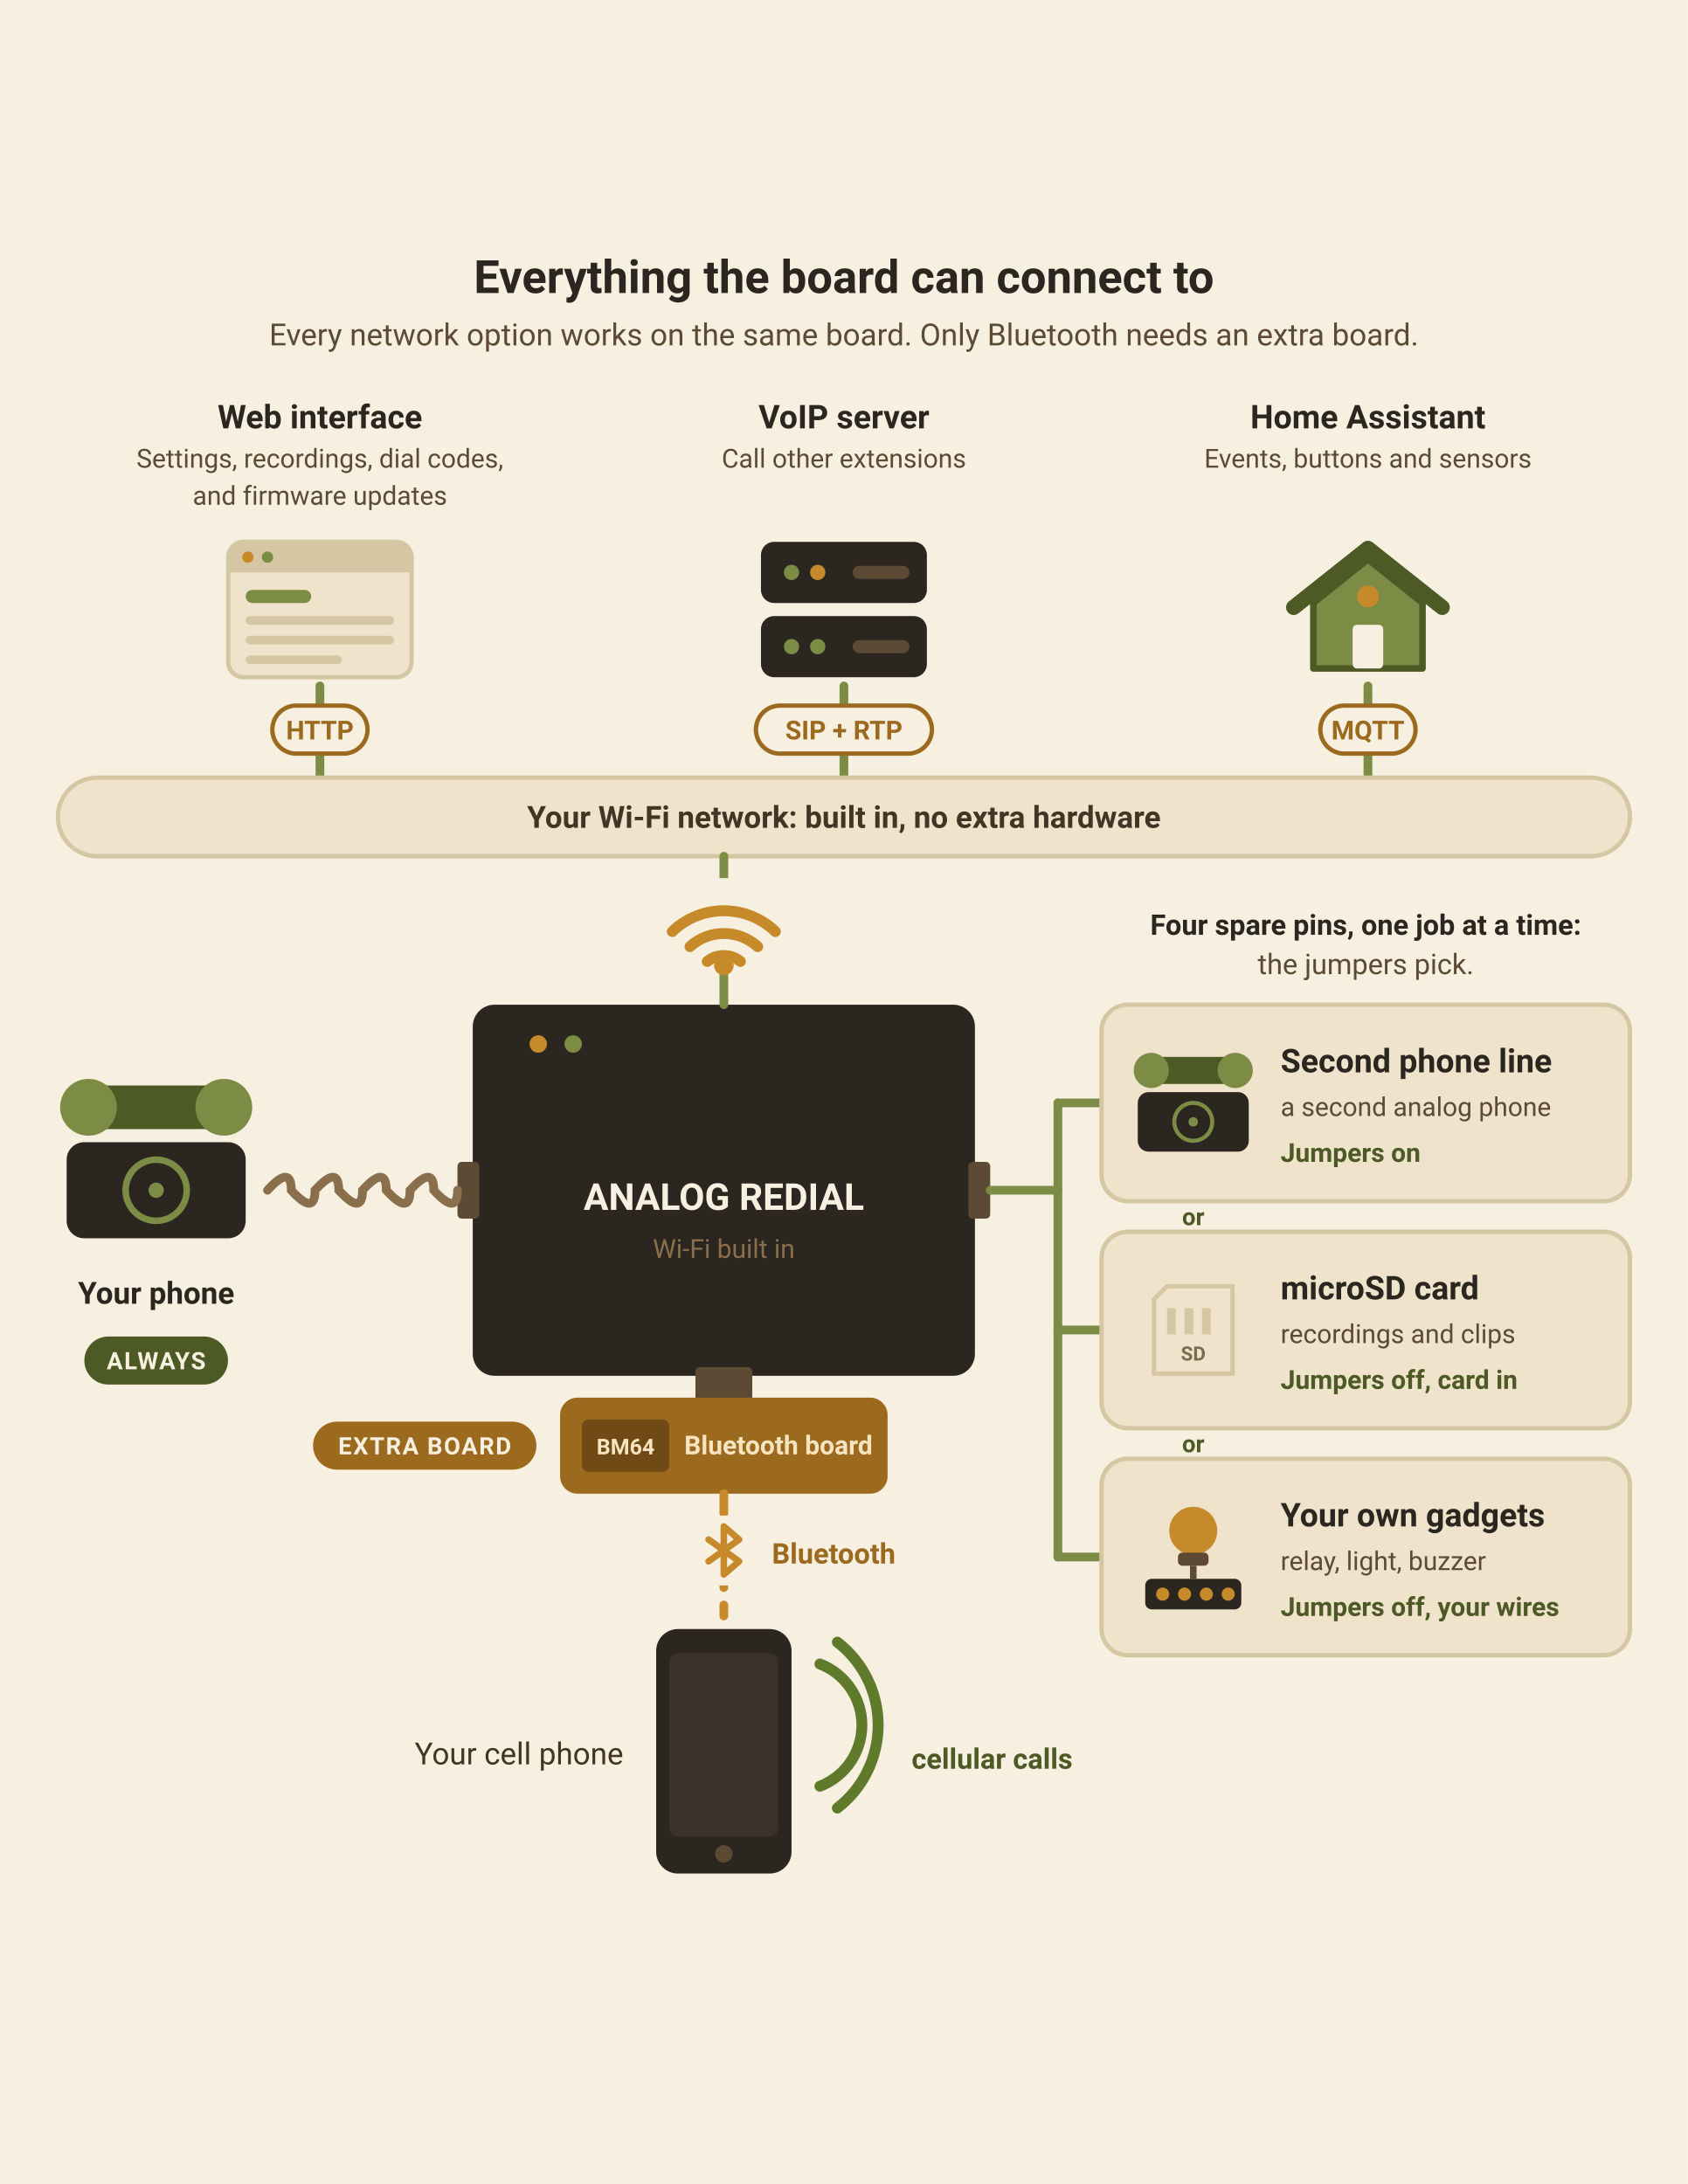
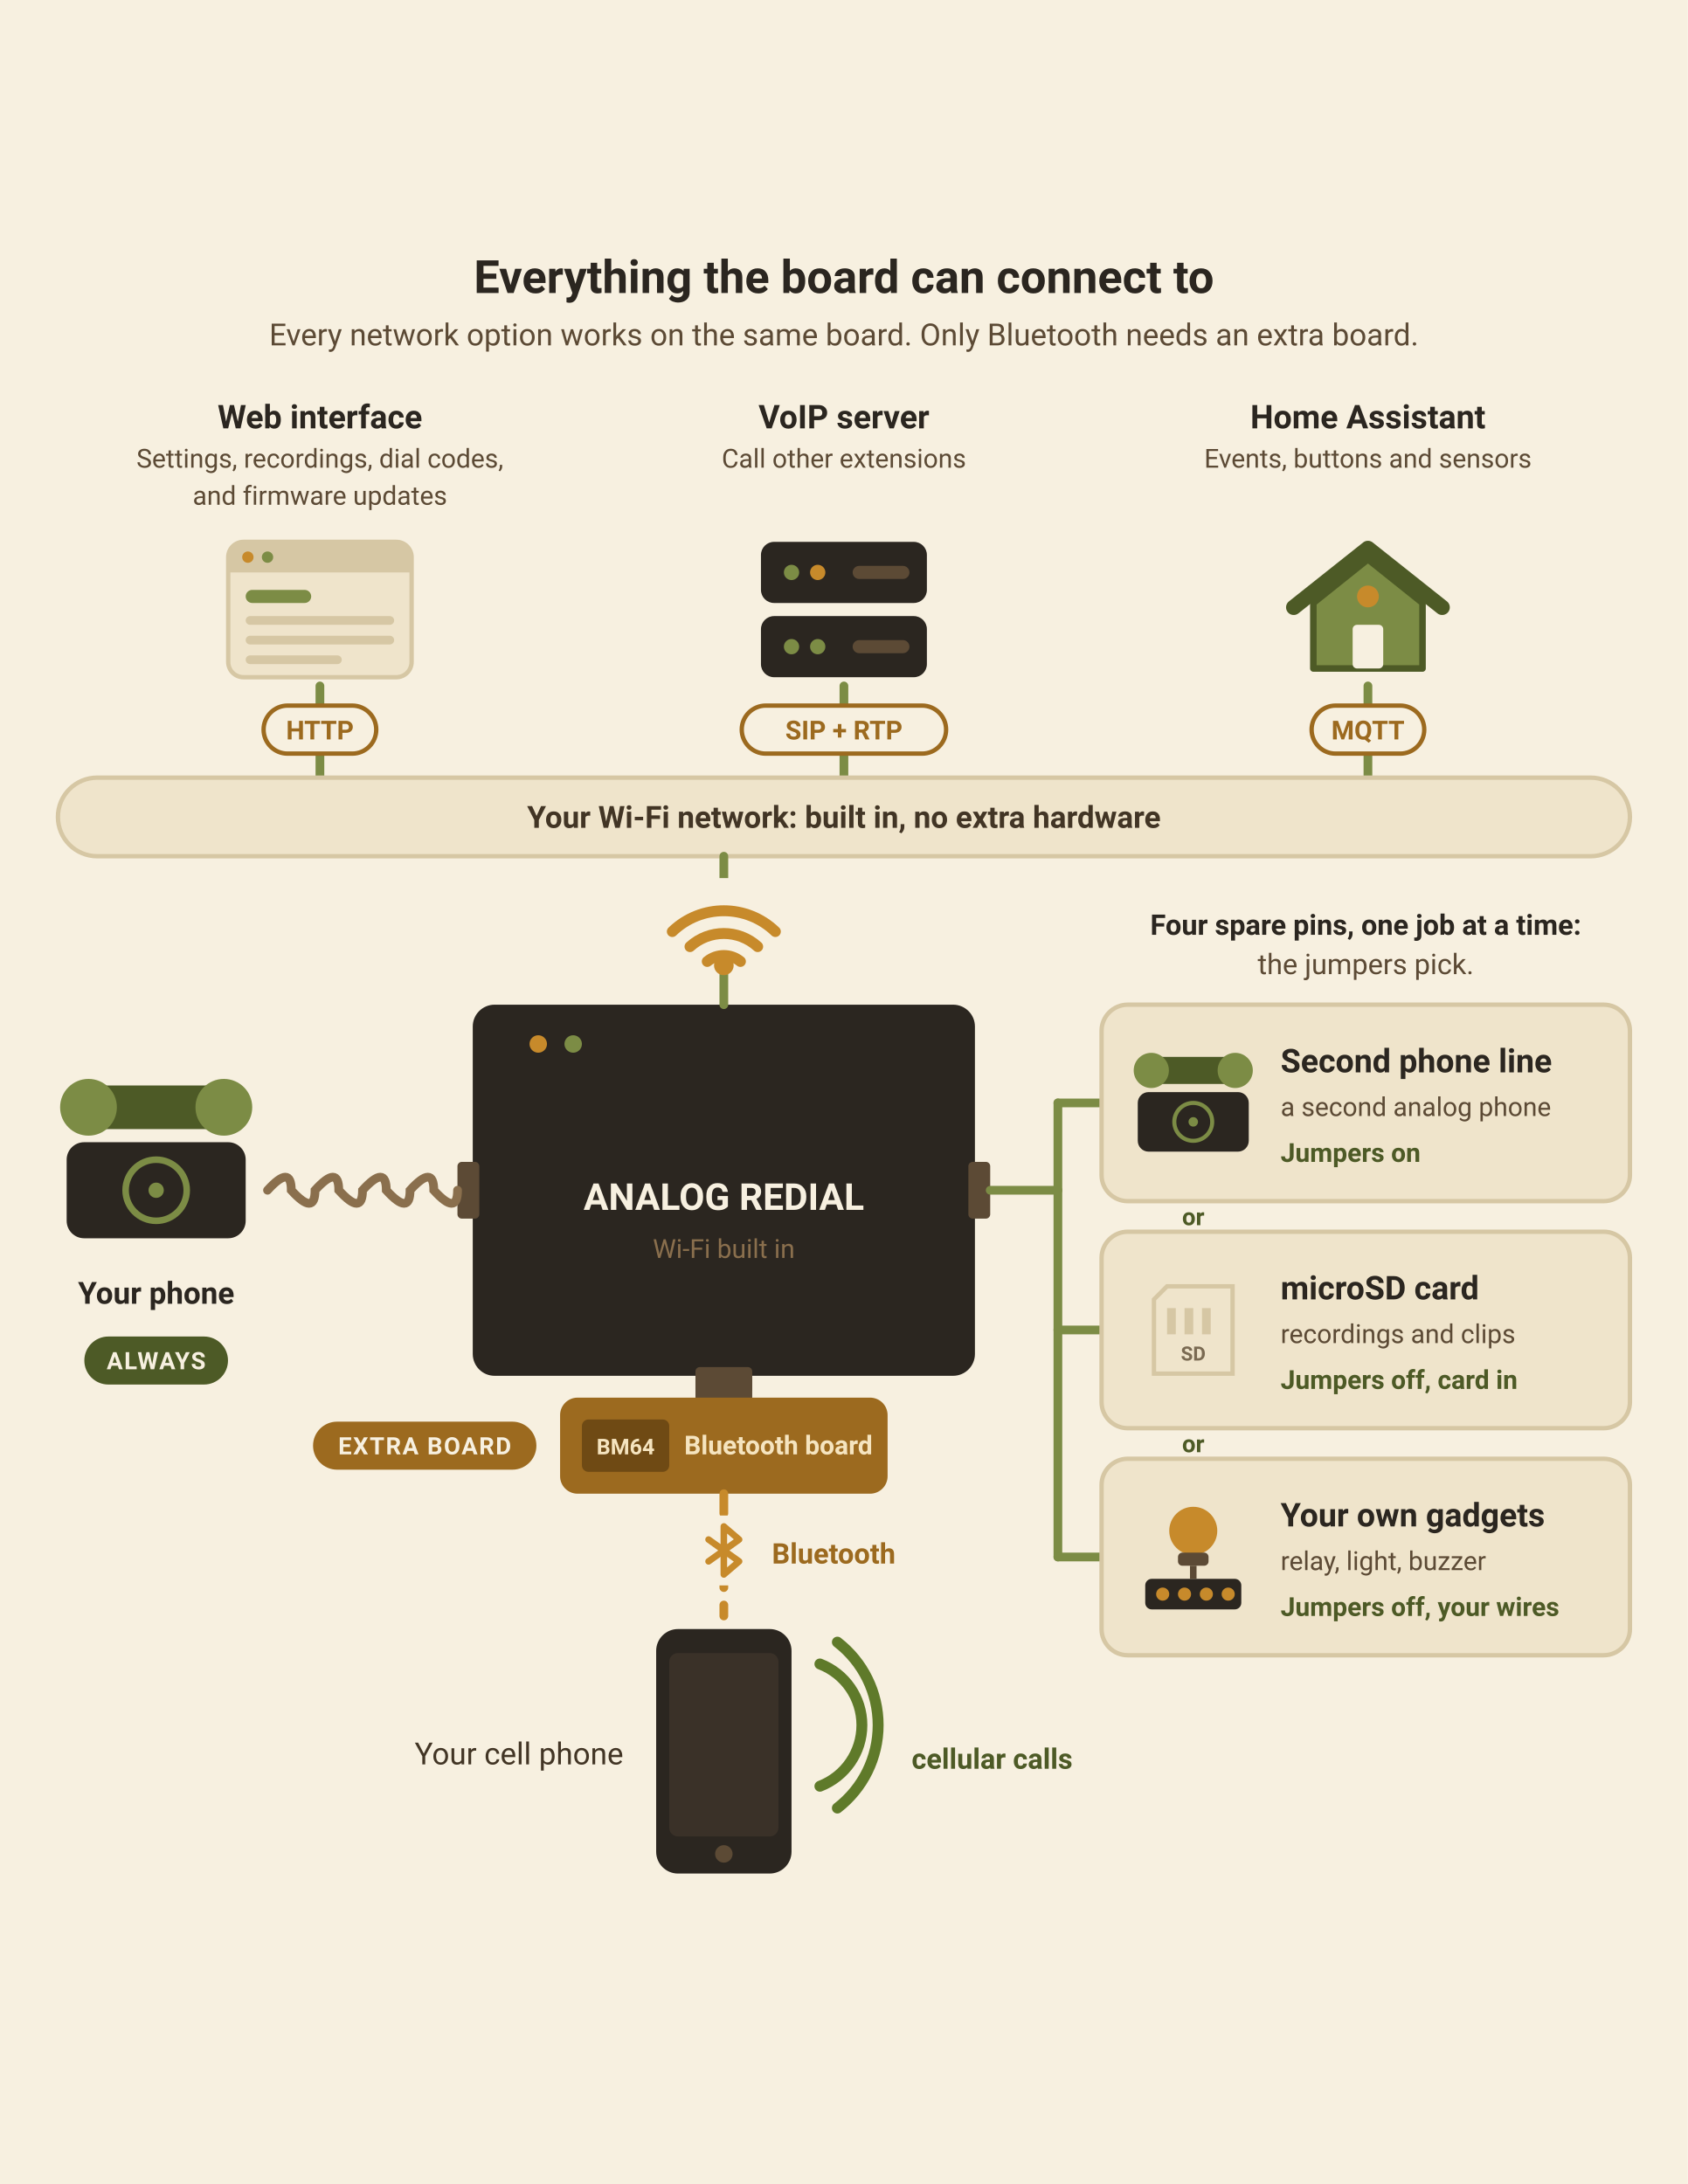
<svg xmlns="http://www.w3.org/2000/svg" viewBox="0 0 816 1056" width="816" height="1056" role="img" aria-label="Everything the Analog Redial board can connect to: one phone always, then a second line or a microSD card or your own gadgets on four spare pins, chosen with the J5 jumpers; Wi-Fi to the web interface, a VoIP server and Home Assistant; and Bluetooth through an extra adapter board">
  <rect id="background" width="816" height="1056" fill="#f7f0e0" />
  <g font-family="system-ui, -apple-system, Segoe UI, Roboto, sans-serif">
    <g id="diagram" transform="translate(28,116.333) scale(1.05556)">
      <g id="title">
        <text x="360" y="24" text-anchor="middle" font-size="21" font-weight="700" fill="#2b2620">Everything the board can connect to</text>
      </g>
      <g id="subtitle">
        <text x="360" y="48" text-anchor="middle" font-size="14" font-weight="400" fill="#5c4a35">Every network option works on the same board. Only Bluetooth needs an extra board.</text>
      </g>
      <g id="label-web">
        <text x="120" y="86" text-anchor="middle" font-size="15" font-weight="600" fill="#2b2620">Web interface</text>
      </g>
      <g id="desc-web-1">
        <text x="120" y="104" text-anchor="middle" font-size="12" font-weight="400" fill="#5c4a35">Settings, recordings, dial codes,</text>
      </g>
      <g id="desc-web-2">
        <text x="120" y="121" text-anchor="middle" font-size="12" font-weight="400" fill="#5c4a35">and firmware updates</text>
      </g>
      <g id="service-web" transform="translate(78,138)">
        <rect x="0" y="0" width="84" height="62" rx="7" fill="#efe4cb" stroke="#d6c7a4" stroke-width="2" />
        <path d="M 0 14 H 84 V 7 a 7 7 0 0 0 -7 -7 H 7 a 7 7 0 0 0 -7 7 Z" fill="#d6c7a4" />
        <circle cx="9" cy="7" r="2.6" fill="#c78a2b" />
        <circle cx="18" cy="7" r="2.6" fill="#7c8c45" />
        <rect x="8" y="22" width="30" height="6" rx="3" fill="#7c8c45" />
        <rect x="8" y="34" width="68" height="4" rx="2" fill="#d6c7a4" />
        <rect x="8" y="43" width="68" height="4" rx="2" fill="#d6c7a4" />
        <rect x="8" y="52" width="44" height="4" rx="2" fill="#d6c7a4" />
      </g>
      <g id="link-web">
        <line x1="120" y1="204" x2="120" y2="246" stroke="#7c8c45" stroke-width="4" stroke-linecap="round" />
      </g>
      <g id="protocol-web">
-         <rect x="98.2" y="213" width="43.6" height="22" rx="11" fill="#f7f0e0" stroke="#9c6a1f" stroke-width="2" />
+         <rect x="94.2" y="213" width="51.6" height="22" rx="11" fill="#f7f0e0" stroke="#9c6a1f" stroke-width="2" />
        <text x="120" y="228.5" text-anchor="middle" font-size="12" font-weight="600" fill="#9c6a1f">HTTP</text>
      </g>
      <g id="label-voip">
        <text x="360" y="86" text-anchor="middle" font-size="15" font-weight="600" fill="#2b2620">VoIP server</text>
      </g>
      <g id="desc-voip-1">
        <text x="360" y="104" text-anchor="middle" font-size="12" font-weight="400" fill="#5c4a35">Call other extensions</text>
      </g>
      <g id="service-voip" transform="translate(322,138)">
        <rect x="0" y="0" width="76" height="28" rx="6" fill="#2b2620" />
        <rect x="0" y="34" width="76" height="28" rx="6" fill="#2b2620" />
        <circle cx="14" cy="14" r="3.5" fill="#7c8c45" />
        <circle cx="26" cy="14" r="3.5" fill="#c78a2b" />
        <rect x="42" y="11" width="26" height="6" rx="3" fill="#5c4a35" />
        <circle cx="14" cy="48" r="3.5" fill="#7c8c45" />
        <circle cx="26" cy="48" r="3.5" fill="#7c8c45" />
        <rect x="42" y="45" width="26" height="6" rx="3" fill="#5c4a35" />
      </g>
      <g id="link-voip">
        <line x1="360" y1="204" x2="360" y2="246" stroke="#7c8c45" stroke-width="4" stroke-linecap="round" />
      </g>
      <g id="protocol-voip">
-         <rect x="319.7" y="213" width="80.6" height="22" rx="11" fill="#f7f0e0" stroke="#9c6a1f" stroke-width="2" />
+         <rect x="313.2" y="213" width="93.6" height="22" rx="11" fill="#f7f0e0" stroke="#9c6a1f" stroke-width="2" />
        <text x="360" y="228.5" text-anchor="middle" font-size="12" font-weight="600" fill="#9c6a1f">SIP + RTP</text>
      </g>
      <g id="label-home">
        <text x="600" y="86" text-anchor="middle" font-size="15" font-weight="600" fill="#2b2620">Home Assistant</text>
      </g>
      <g id="desc-home-1">
        <text x="600" y="104" text-anchor="middle" font-size="12" font-weight="400" fill="#5c4a35">Events, buttons and sensors</text>
      </g>
      <g id="service-home" transform="translate(562,138)">
        <path d="M 4 30 L 38 3 L 72 30" fill="none" stroke="#4d5a26" stroke-width="7" stroke-linecap="round" stroke-linejoin="round" />
        <path d="M 13 28 V 58 H 63 V 28 L 38 8 Z" fill="#7c8c45" stroke="#4d5a26" stroke-width="3" stroke-linejoin="round" />
        <rect x="31" y="38" width="14" height="20" rx="2" fill="#f7f0e0" />
        <circle cx="38" cy="25" r="5" fill="#c78a2b" />
      </g>
      <g id="link-home">
        <line x1="600" y1="204" x2="600" y2="246" stroke="#7c8c45" stroke-width="4" stroke-linecap="round" />
      </g>
      <g id="protocol-home">
-         <rect x="578.2" y="213" width="43.6" height="22" rx="11" fill="#f7f0e0" stroke="#9c6a1f" stroke-width="2" />
+         <rect x="574.2" y="213" width="51.6" height="22" rx="11" fill="#f7f0e0" stroke="#9c6a1f" stroke-width="2" />
        <text x="600" y="228.5" text-anchor="middle" font-size="12" font-weight="600" fill="#9c6a1f">MQTT</text>
      </g>
      <g id="wifi-network">
        <rect x="0" y="246" width="720" height="36" rx="18" fill="#efe4cb" stroke="#d6c7a4" stroke-width="2" />
        <text x="360.0" y="269" text-anchor="middle" font-size="14" font-weight="600" fill="#423525">Your Wi-Fi network: built in, no extra hardware</text>
      </g>
      <g id="board" transform="translate(190,350)">
        <rect id="pcb" x="0" y="0" width="230" height="170" rx="10" fill="#2b2620" />
        <rect id="jack-line-1" x="-7" y="72" width="10" height="26" rx="2" fill="#5c4a35" />
        <rect id="options-connector" x="227" y="72" width="10" height="26" rx="2" fill="#5c4a35" />
        <rect id="adapter-header" x="102" y="166" width="26" height="12" rx="2" fill="#5c4a35" />
        <circle id="led-1" cx="30" cy="18" r="4" fill="#c78a2b" />
        <circle id="led-2" cx="46" cy="18" r="4" fill="#7c8c45" />
        <text x="115" y="94" text-anchor="middle" font-size="17" font-weight="600" fill="#f7f0e0">ANALOG REDIAL</text>
        <text x="115" y="116" text-anchor="middle" font-size="12" fill="#8a6f4d">Wi-Fi built in</text>
      </g>
      <g id="link-wifi">
        <line x1="305" y1="282" x2="305" y2="350" stroke="#7c8c45" stroke-width="4" stroke-linecap="round" />
      </g>
      <g id="wifi" transform="translate(275,294)">
        <rect x="-6" y="-2" width="72" height="44" rx="8" fill="#f7f0e0" />
        <path d="M 6.4 22.5 A 34 34 0 0 1 53.6 22.5" fill="none" stroke="#c78a2b" stroke-width="5" stroke-linecap="round" />
        <path d="M 14.5 29.4 A 23 23 0 0 1 45.5 29.4" fill="none" stroke="#c78a2b" stroke-width="5" stroke-linecap="round" />
        <path d="M 22.4 36.2 A 12 12 0 0 1 37.6 36.2" fill="none" stroke="#c78a2b" stroke-width="5" stroke-linecap="round" />
        <circle cx="30" cy="40" r="4.5" fill="#c78a2b" transform="translate(0,-2)" />
      </g>
      <g id="phone-line-1" transform="translate(0,381)">
        <g id="handset">
          <line x1="14" y1="16" x2="76" y2="16" stroke="#4d5a26" stroke-width="20" stroke-linecap="round" />
          <circle cx="14" cy="16" r="13" fill="#7c8c45" />
          <circle cx="76" cy="16" r="13" fill="#7c8c45" />
        </g>
        <g id="body">
          <rect x="4" y="32" width="82" height="44" rx="8" fill="#2b2620" />
          <circle cx="45" cy="54" r="14" fill="none" stroke="#7c8c45" stroke-width="3" />
          <circle cx="45" cy="54" r="3.5" fill="#7c8c45" />
        </g>
      </g>
      <g id="cord-line-1" transform="translate(96,435)">
        <path d="M 0 0 q 10.88 -12 10.88 0 q 10.88 12 10.88 0 q 10.88 -12 10.88 0 q 10.88 12 10.88 0 q 10.88 -12 10.88 0 q 10.88 12 10.88 0 q 10.88 -12 10.88 0 q 10.88 12 10.88 0" fill="none" stroke="#8a6f4d" stroke-width="4" stroke-linecap="round" />
      </g>
      <g id="label-line-1">
        <text x="45" y="487" text-anchor="middle" font-size="14" font-weight="600" fill="#2b2620">Your phone</text>
      </g>
      <g id="tag-always">
        <rect x="12.1" y="502" width="65.8" height="22" rx="11" fill="#4d5a26" />
        <text x="45" y="517" text-anchor="middle" font-size="11" font-weight="700" letter-spacing="0.6" fill="#f7f0e0">ALWAYS</text>
      </g>
      <g id="pick-one-heading-1">
        <text x="599" y="318" text-anchor="middle" font-size="13" font-weight="700" fill="#2b2620">Four spare pins, one job at a time:</text>
      </g>
      <g id="pick-one-heading-2">
        <text x="599" y="336" text-anchor="middle" font-size="13" font-weight="400" fill="#5c4a35">the jumpers pick.</text>
      </g>
      <g id="link-options">
        <line x1="427" y1="435" x2="458" y2="435" stroke="#7c8c45" stroke-width="4" stroke-linecap="round" />
      </g>
      <g id="link-options-spine">
        <line x1="458" y1="395" x2="458" y2="603" stroke="#7c8c45" stroke-width="4" stroke-linecap="round" />
      </g>
      <g id="stub-line-2">
        <line x1="458" y1="395" x2="478" y2="395" stroke="#7c8c45" stroke-width="4" stroke-linecap="round" />
      </g>
      <g id="option-line-2" transform="translate(478,350)">
        <rect width="242" height="90" rx="12" fill="#efe4cb" stroke="#d6c7a4" stroke-width="2" />
        <g transform="translate(14.1,20.2) scale(0.62)">
          <g id="handset">
            <line x1="14" y1="16" x2="76" y2="16" stroke="#4d5a26" stroke-width="20" stroke-linecap="round" />
            <circle cx="14" cy="16" r="13" fill="#7c8c45" />
            <circle cx="76" cy="16" r="13" fill="#7c8c45" />
          </g>
          <g id="body">
            <rect x="4" y="32" width="82" height="44" rx="8" fill="#2b2620" />
            <circle cx="45" cy="54" r="14" fill="none" stroke="#7c8c45" stroke-width="3" />
            <circle cx="45" cy="54" r="3.5" fill="#7c8c45" />
          </g>
        </g>
        <text x="82" y="31" font-size="15" font-weight="600" fill="#2b2620">Second phone line</text>
        <text x="82" y="51" font-size="12" fill="#5c4a35">a second analog phone</text>
        <text x="82" y="72" font-size="12" font-weight="700" fill="#4d5a26">Jumpers on</text>
      </g>
      <g id="or-1">
        <text x="520" y="451" text-anchor="middle" font-size="11" font-weight="700" fill="#4d5a26">or</text>
      </g>
      <g id="stub-microsd">
        <line x1="458" y1="499" x2="478" y2="499" stroke="#7c8c45" stroke-width="4" stroke-linecap="round" />
      </g>
      <g id="option-microsd" transform="translate(478,454)">
        <rect width="242" height="90" rx="12" fill="#efe4cb" stroke="#d6c7a4" stroke-width="2" />
        <g transform="translate(24,25) scale(1)">
          <path d="M 6 0 H 36 V 40 H 0 V 6 Z" fill="#efe4cb" stroke="#d6c7a4" stroke-width="2" />
          <rect x="6" y="10" width="4" height="12" fill="#d6c7a4" />
          <rect x="14" y="10" width="4" height="12" fill="#d6c7a4" />
          <rect x="22" y="10" width="4" height="12" fill="#d6c7a4" />
          <text x="18" y="34" text-anchor="middle" font-size="9" font-weight="600" fill="#7a6a52">SD</text>
        </g>
        <text x="82" y="31" font-size="15" font-weight="600" fill="#2b2620">microSD card</text>
        <text x="82" y="51" font-size="12" fill="#5c4a35">recordings and clips</text>
        <text x="82" y="72" font-size="12" font-weight="700" fill="#4d5a26">Jumpers off, card in</text>
      </g>
      <g id="or-2">
        <text x="520" y="555" text-anchor="middle" font-size="11" font-weight="700" fill="#4d5a26">or</text>
      </g>
      <g id="stub-pins">
        <line x1="458" y1="603" x2="478" y2="603" stroke="#7c8c45" stroke-width="4" stroke-linecap="round" />
      </g>
      <g id="option-pins" transform="translate(478,558)">
        <rect width="242" height="90" rx="12" fill="#efe4cb" stroke="#d6c7a4" stroke-width="2" />
        <g transform="translate(20,21) scale(1)">
          <circle id="bulb" cx="22" cy="12" r="11" fill="#c78a2b" />
          <rect id="bulb-base" x="15" y="22" width="14" height="6" rx="2" fill="#5c4a35" />
          <rect id="header" x="0" y="34" width="44" height="14" rx="3" fill="#2b2620" />
          <circle cx="8" cy="41" r="3" fill="#c78a2b" />
          <circle cx="18" cy="41" r="3" fill="#c78a2b" />
          <circle cx="28" cy="41" r="3" fill="#c78a2b" />
          <circle cx="38" cy="41" r="3" fill="#c78a2b" />
          <path d="M 22 28 V 34" stroke="#5c4a35" stroke-width="3" />
        </g>
        <text x="82" y="31" font-size="15" font-weight="600" fill="#2b2620">Your own gadgets</text>
        <text x="82" y="51" font-size="12" fill="#5c4a35">relay, light, buzzer</text>
        <text x="82" y="72" font-size="12" font-weight="700" fill="#4d5a26">Jumpers off, your wires</text>
      </g>
      <g id="bluetooth-adapter" transform="translate(230,520)">
        <rect id="plug" x="62" y="0" width="26" height="12" rx="2" fill="#5c4a35" />
        <rect id="pcb" x="0" y="10" width="150" height="44" rx="8" fill="#9c6a1f" />
        <rect id="chip" x="10" y="20" width="40" height="24" rx="3" fill="#6f4a14" />
        <text x="30" y="36" text-anchor="middle" font-size="10" font-weight="600" fill="#f5e4bf">BM64</text>
        <text x="100" y="36" text-anchor="middle" font-size="12" font-weight="600" fill="#f5e4bf">Bluetooth board</text>
      </g>
      <g id="tag-extra-board">
        <rect x="116.85" y="541" width="102.3" height="22" rx="11" fill="#9c6a1f" />
        <text x="168" y="556" text-anchor="middle" font-size="11" font-weight="700" letter-spacing="0.6" fill="#f7f0e0">EXTRA BOARD</text>
      </g>
      <g id="link-bluetooth">
        <line x1="305" y1="574" x2="305" y2="630" stroke="#c78a2b" stroke-width="4" stroke-linecap="round" stroke-dasharray="9 8" />
      </g>
      <g id="bluetooth-symbol" transform="translate(297,588)">
        <rect x="-6" y="-4" width="28" height="32" rx="6" fill="#f7f0e0" />
        <path d="M 1 7 L 15 17 L 8 23 L 8 1 L 15 7 L 1 17" fill="none" stroke="#c78a2b" stroke-width="3" stroke-linecap="round" stroke-linejoin="round" />
      </g>
      <g id="label-bluetooth">
        <text x="327" y="606" text-anchor="start" font-size="13" font-weight="600" fill="#9c6a1f">Bluetooth</text>
      </g>
      <g id="cell-phone" transform="translate(274,636)">
        <rect x="0" y="0" width="62" height="112" rx="10" fill="#2b2620" />
        <rect x="6" y="11" width="50" height="84" rx="4" fill="#3a3128" />
        <circle cx="31" cy="103" r="4" fill="#5c4a35" />
      </g>
      <g id="label-cell-phone">
        <text x="259" y="698" text-anchor="end" font-size="14" font-weight="400" fill="#423525">Your cell phone</text>
      </g>
      <g id="cellular" transform="translate(349,652)">
        <path d="M 0 56 A 30 30 0 0 0 0 0" fill="none" stroke="#5f7a2a" stroke-width="5" stroke-linecap="round" />
        <path d="M 8 66 A 48 48 0 0 0 8 -10" fill="none" stroke="#5f7a2a" stroke-width="5" stroke-linecap="round" transform="translate(0,0)" />
      </g>
      <g id="label-cellular">
        <text x="391" y="700" text-anchor="start" font-size="13" font-weight="600" fill="#4d5a26">cellular calls</text>
      </g>
    </g>
  </g>
</svg>
